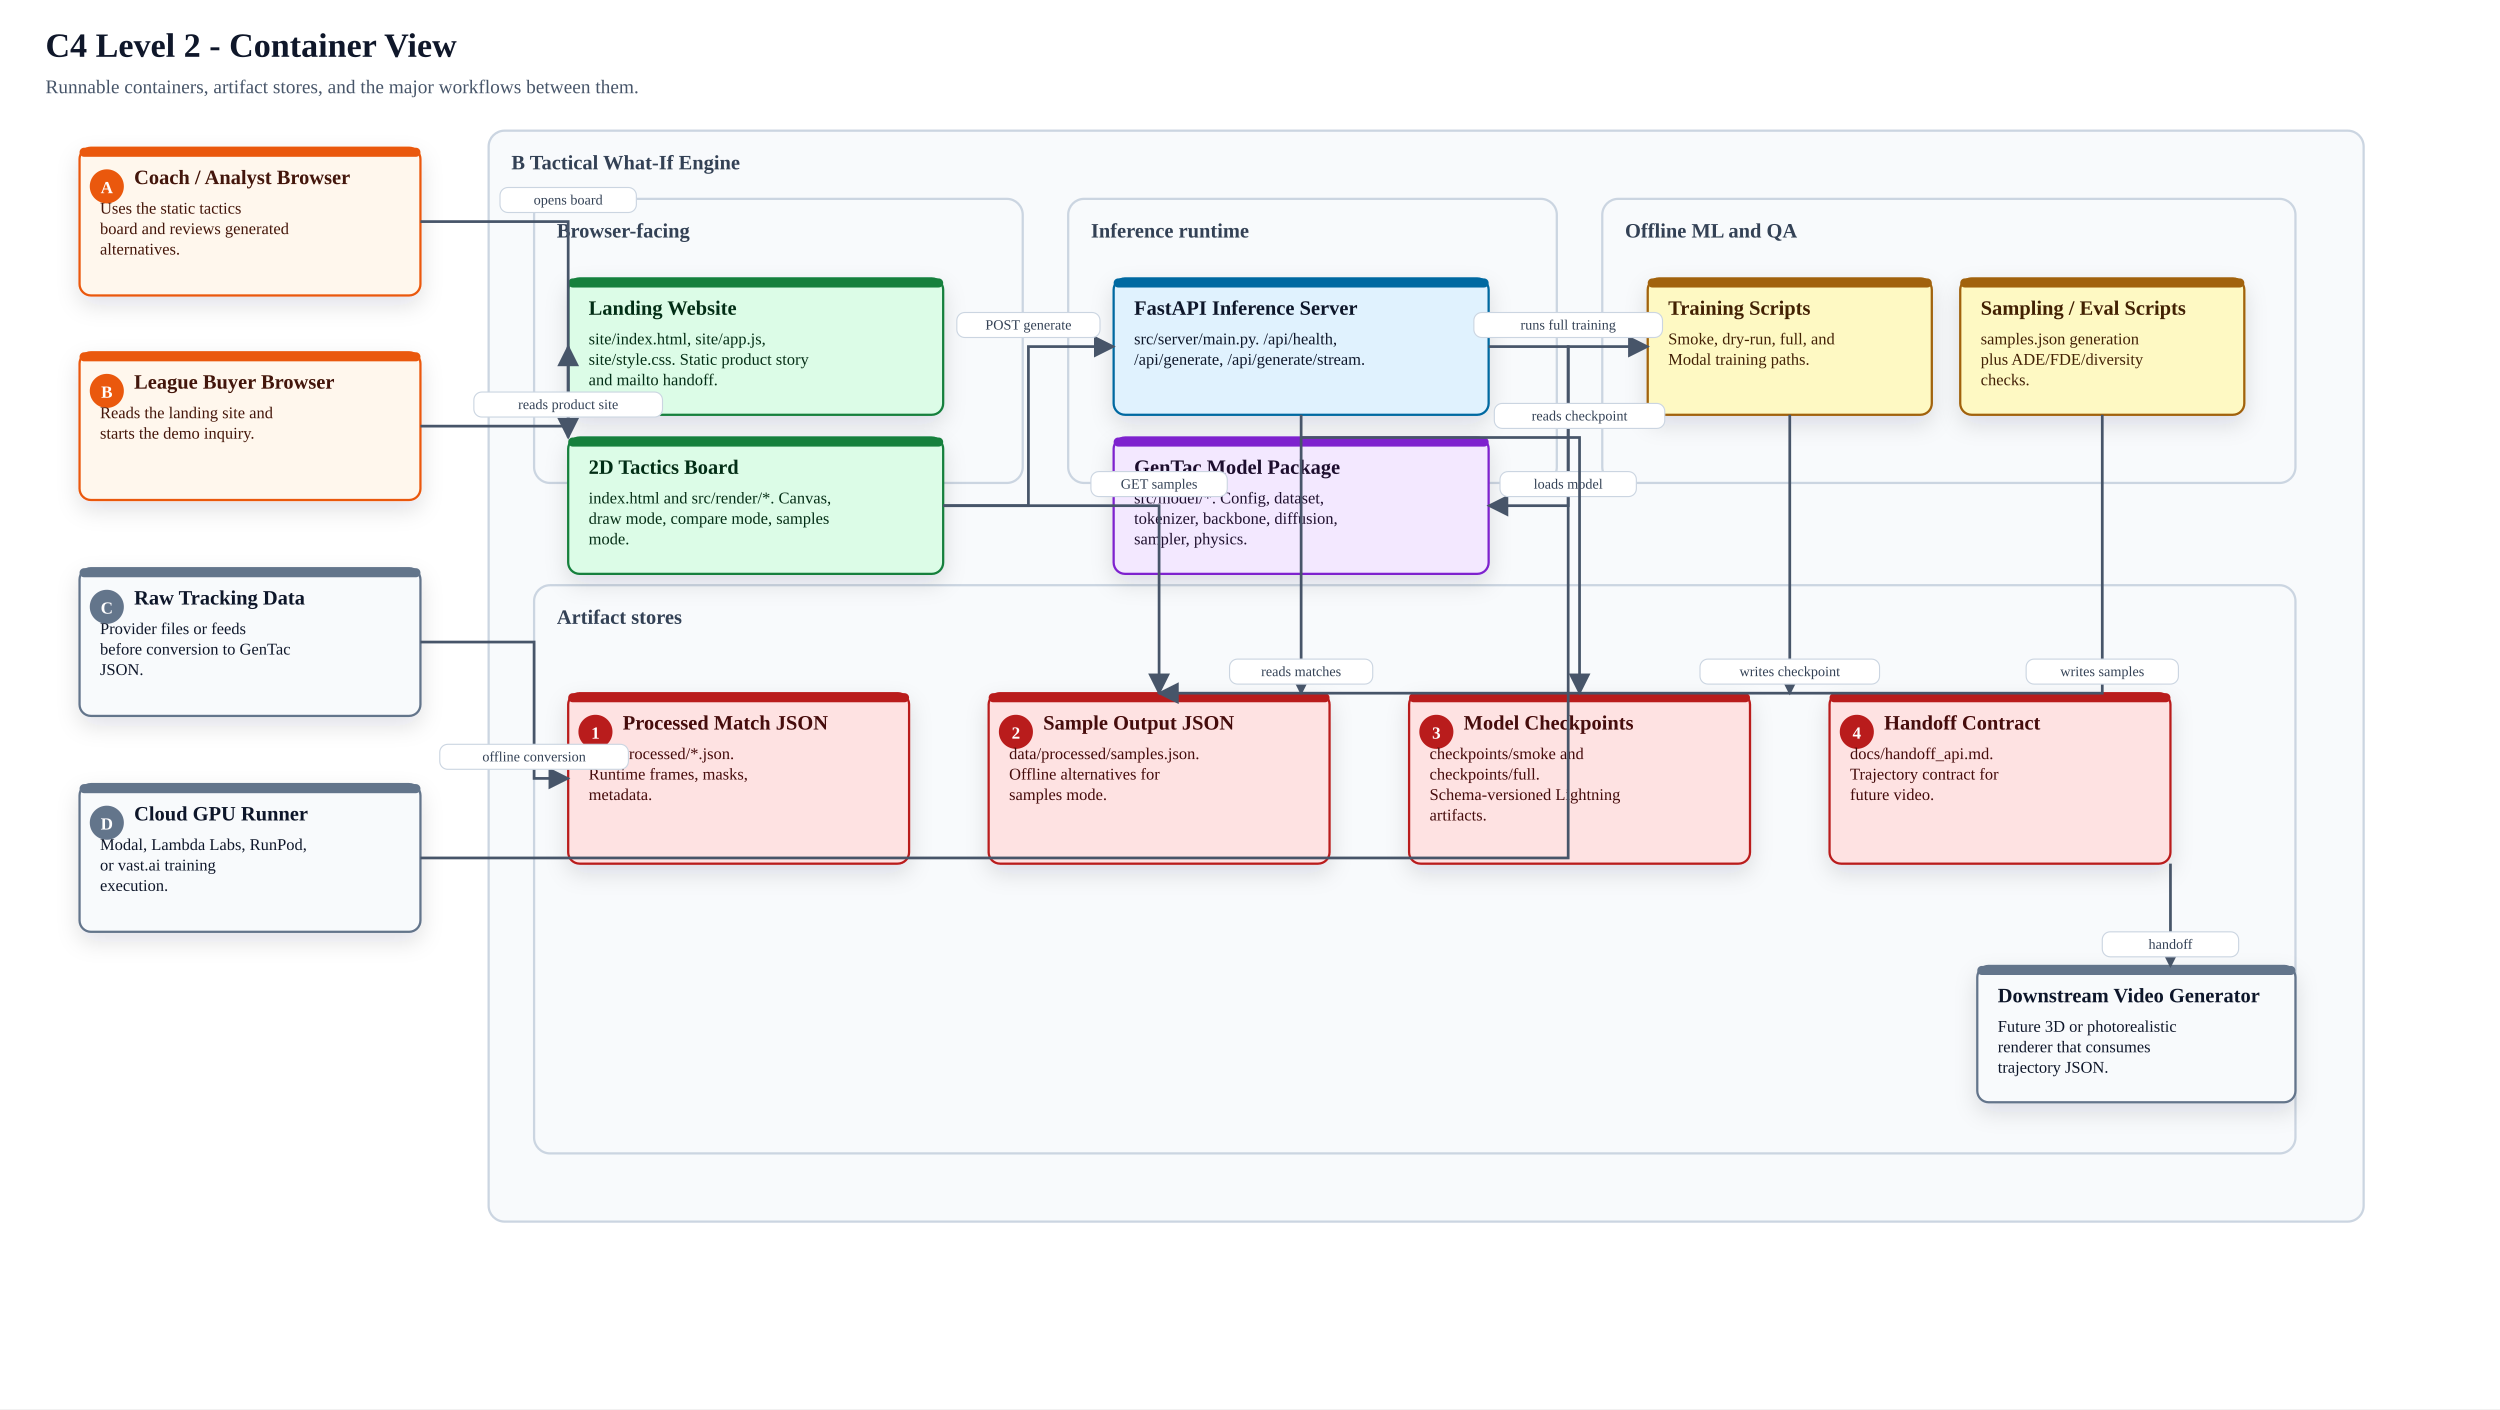
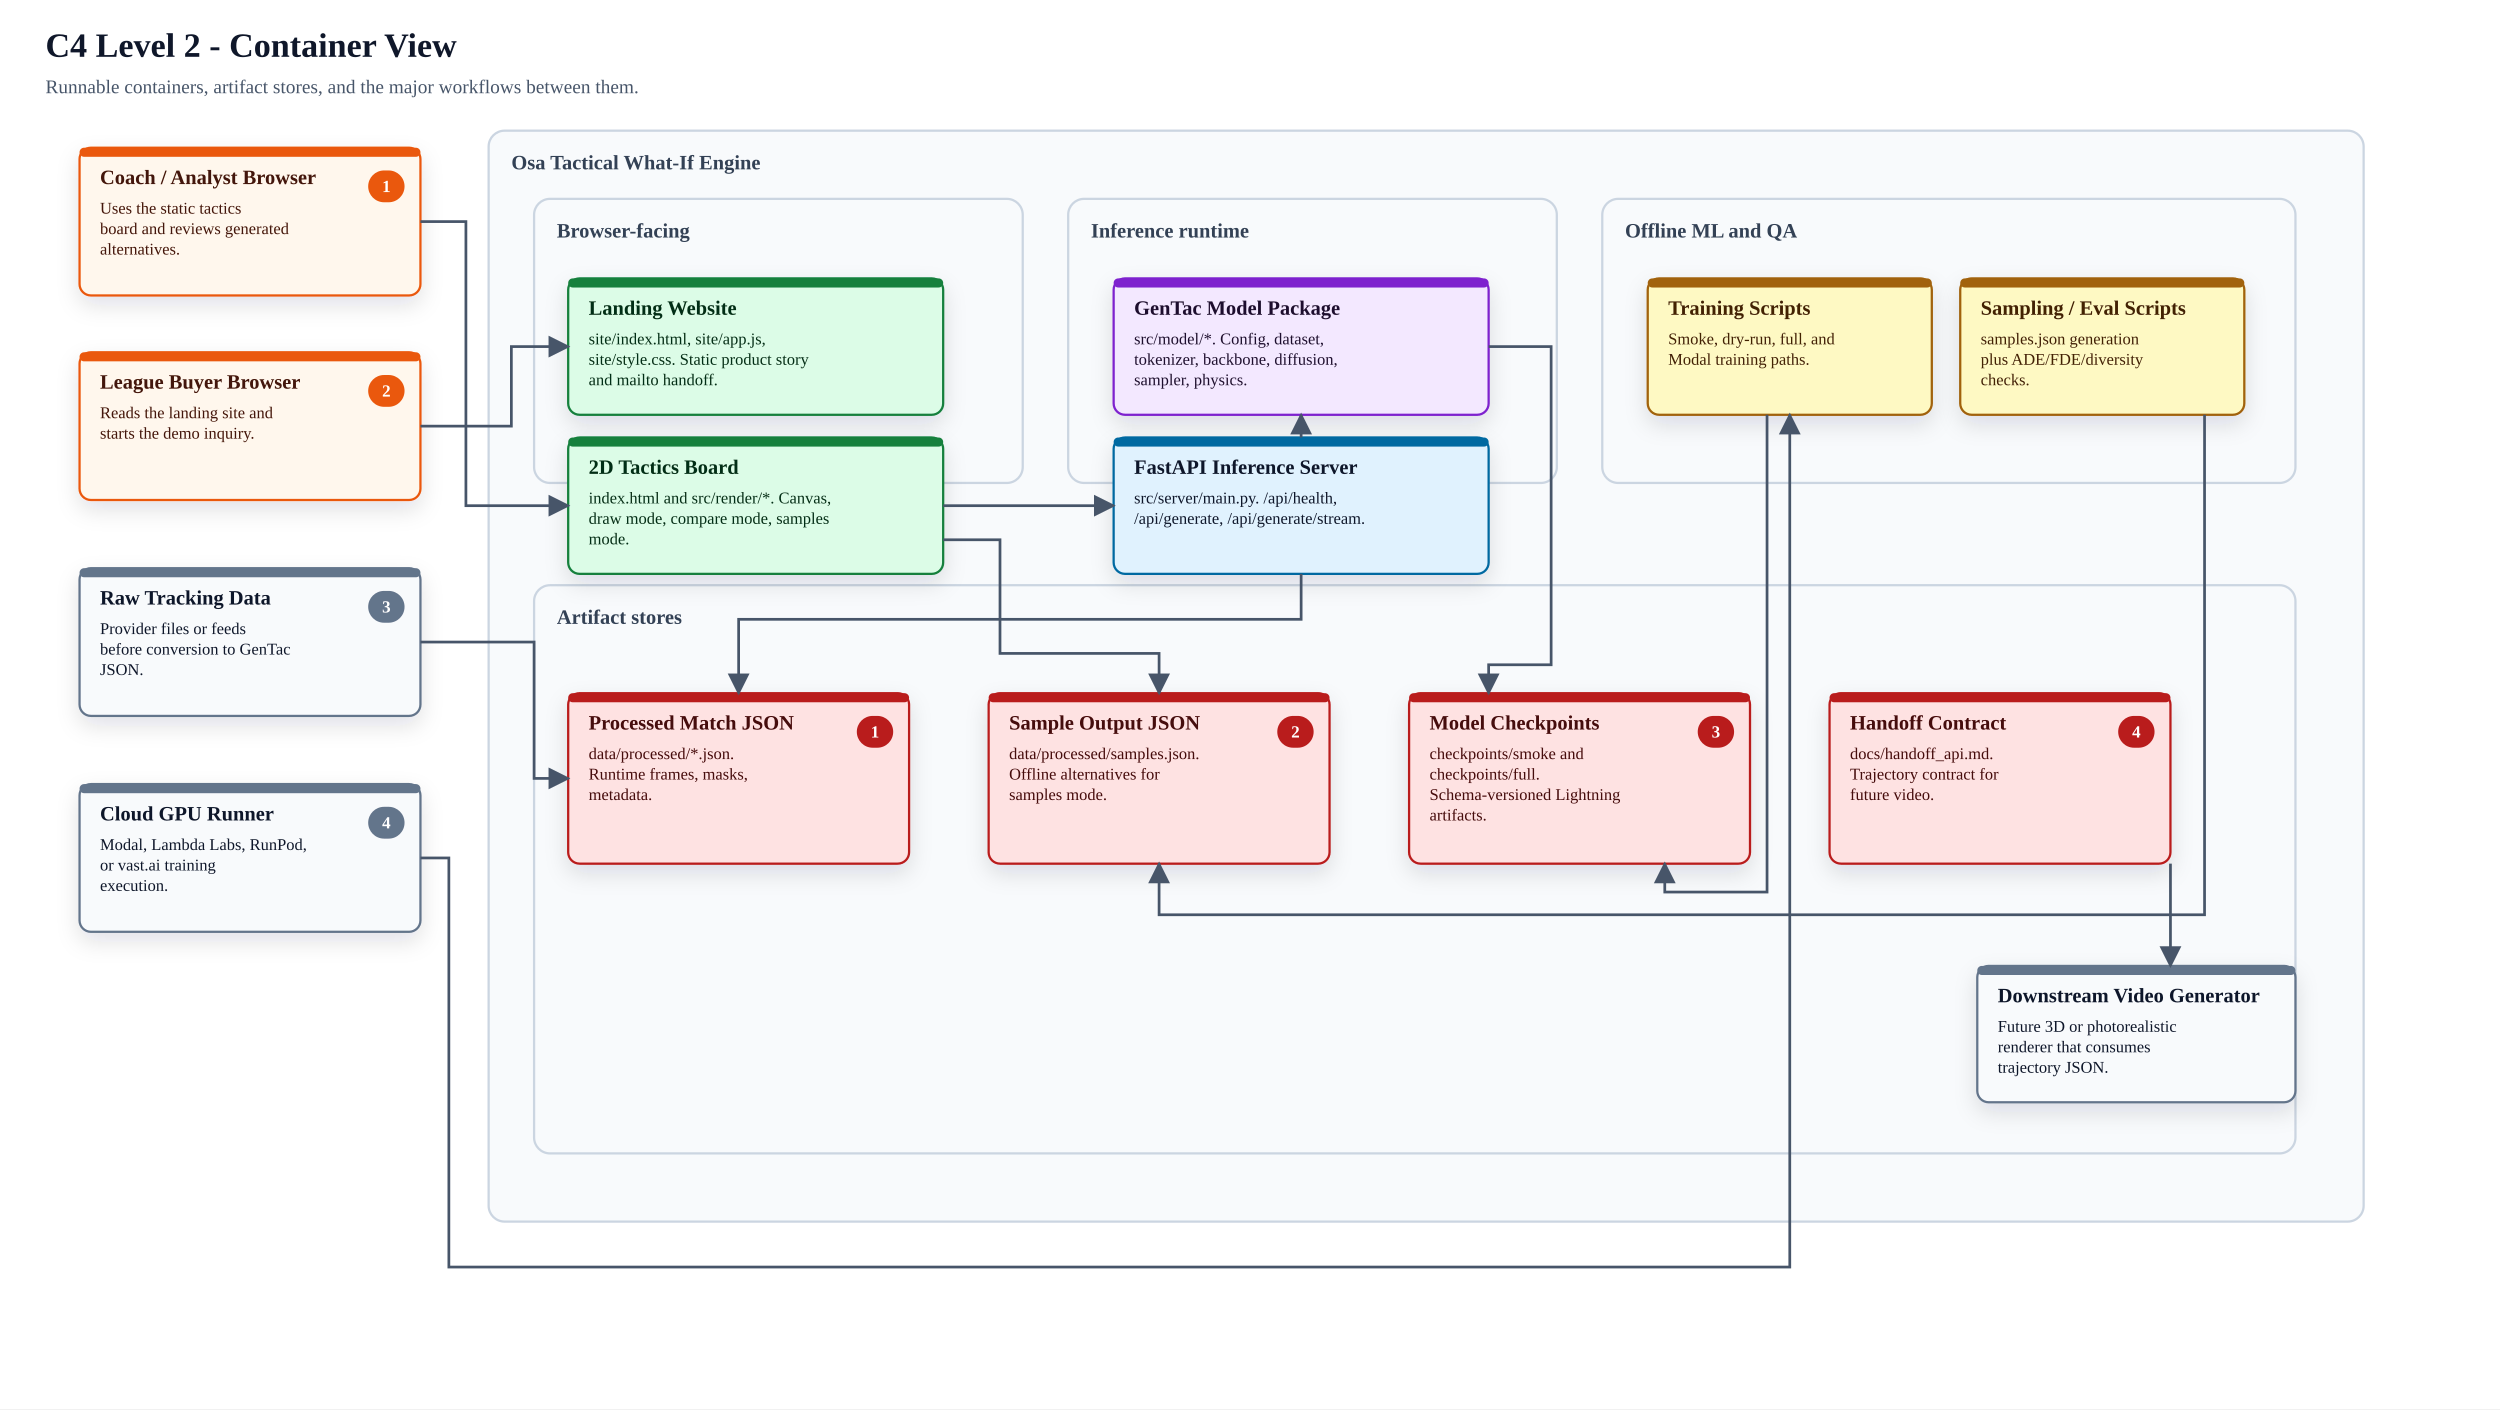
<svg xmlns="http://www.w3.org/2000/svg" width="2200" height="1240" viewBox="0 0 2200 1240" role="img" aria-label="C4 Level 2 - Container View">
  <defs>
    <marker id="arrow" viewBox="0 0 10 10" refX="9" refY="5" markerWidth="8" markerHeight="8" orient="auto-start-reverse">
      <path d="M 0 0 L 10 5 L 0 10 z" fill="#475569" />
    </marker>
    <filter id="shadow" x="-15%" y="-20%" width="130%" height="150%">
      <feDropShadow dx="0" dy="8" stdDeviation="10" flood-color="#0f172a" flood-opacity="0.12" />
    </filter>
  </defs>
  <rect width="100%" height="100%" fill="#ffffff" />
  <text x="40" y="50" font-size="30" font-weight="800" fill="#0f172a">C4 Level 2 - Container View</text>
  <text x="40" y="82" font-size="17" fill="#475569">Runnable containers, artifact stores, and the major workflows between them.</text>
  <g filter="url(#shadow)">
    <rect x="70" y="130" width="300" height="130" rx="10" fill="#fff7ed" stroke="#ea580c" stroke-width="2" />
    <rect x="70" y="130" width="300" height="8" rx="4" fill="#ea580c" />
-     <circle cx="94" cy="164" r="15" fill="#ea580c" />
-     <text x="94" y="170" text-anchor="middle" font-size="15" font-weight="800" fill="#ffffff">A</text>
-     <text x="118" y="162" font-size="18" font-weight="800" fill="#431407">Coach / Analyst Browser</text>
+     <rect x="324" y="150" width="32" height="28" rx="14" fill="#ea580c" />
+     <text x="340.0" y="169" text-anchor="middle" font-size="15" font-weight="800" fill="#ffffff">1</text>
+     <text x="88" y="162" font-size="18" font-weight="800" fill="#431407">Coach / Analyst Browser</text>
    <text x="88" y="188" font-size="14.5" fill="#431407">Uses the static tactics</text>
    <text x="88" y="206" font-size="14.5" fill="#431407">board and reviews generated</text>
    <text x="88" y="224" font-size="14.5" fill="#431407">alternatives.</text>
  </g>
  <g filter="url(#shadow)">
    <rect x="70" y="310" width="300" height="130" rx="10" fill="#fff7ed" stroke="#ea580c" stroke-width="2" />
    <rect x="70" y="310" width="300" height="8" rx="4" fill="#ea580c" />
-     <circle cx="94" cy="344" r="15" fill="#ea580c" />
-     <text x="94" y="350" text-anchor="middle" font-size="15" font-weight="800" fill="#ffffff">B</text>
-     <text x="118" y="342" font-size="18" font-weight="800" fill="#431407">League Buyer Browser</text>
+     <rect x="324" y="330" width="32" height="28" rx="14" fill="#ea580c" />
+     <text x="340.0" y="349" text-anchor="middle" font-size="15" font-weight="800" fill="#ffffff">2</text>
+     <text x="88" y="342" font-size="18" font-weight="800" fill="#431407">League Buyer Browser</text>
    <text x="88" y="368" font-size="14.5" fill="#431407">Reads the landing site and</text>
    <text x="88" y="386" font-size="14.5" fill="#431407">starts the demo inquiry.</text>
  </g>
  <g filter="url(#shadow)">
    <rect x="70" y="500" width="300" height="130" rx="10" fill="#f8fafc" stroke="#64748b" stroke-width="2" />
    <rect x="70" y="500" width="300" height="8" rx="4" fill="#64748b" />
-     <circle cx="94" cy="534" r="15" fill="#64748b" />
-     <text x="94" y="540" text-anchor="middle" font-size="15" font-weight="800" fill="#ffffff">C</text>
-     <text x="118" y="532" font-size="18" font-weight="800" fill="#0f172a">Raw Tracking Data</text>
+     <rect x="324" y="520" width="32" height="28" rx="14" fill="#64748b" />
+     <text x="340.0" y="539" text-anchor="middle" font-size="15" font-weight="800" fill="#ffffff">3</text>
+     <text x="88" y="532" font-size="18" font-weight="800" fill="#0f172a">Raw Tracking Data</text>
    <text x="88" y="558" font-size="14.5" fill="#0f172a">Provider files or feeds</text>
    <text x="88" y="576" font-size="14.5" fill="#0f172a">before conversion to GenTac</text>
    <text x="88" y="594" font-size="14.5" fill="#0f172a">JSON.</text>
  </g>
  <g filter="url(#shadow)">
    <rect x="70" y="690" width="300" height="130" rx="10" fill="#f8fafc" stroke="#64748b" stroke-width="2" />
    <rect x="70" y="690" width="300" height="8" rx="4" fill="#64748b" />
-     <circle cx="94" cy="724" r="15" fill="#64748b" />
-     <text x="94" y="730" text-anchor="middle" font-size="15" font-weight="800" fill="#ffffff">D</text>
-     <text x="118" y="722" font-size="18" font-weight="800" fill="#0f172a">Cloud GPU Runner</text>
+     <rect x="324" y="710" width="32" height="28" rx="14" fill="#64748b" />
+     <text x="340.0" y="729" text-anchor="middle" font-size="15" font-weight="800" fill="#ffffff">4</text>
+     <text x="88" y="722" font-size="18" font-weight="800" fill="#0f172a">Cloud GPU Runner</text>
    <text x="88" y="748" font-size="14.5" fill="#0f172a">Modal, Lambda Labs, RunPod,</text>
    <text x="88" y="766" font-size="14.5" fill="#0f172a">or vast.ai training</text>
    <text x="88" y="784" font-size="14.5" fill="#0f172a">execution.</text>
  </g>
  <rect x="430" y="115" width="1650" height="960" rx="14" fill="#f8fafc" stroke="#cbd5e1" stroke-width="2" />
-   <text x="450" y="149" font-size="18" font-weight="800" fill="#334155">B Tactical What-If Engine</text>
+   <text x="450" y="149" font-size="18" font-weight="800" fill="#334155">Osa Tactical What-If Engine</text>
  <rect x="470" y="175" width="430" height="250" rx="14" fill="#f8fafc" stroke="#cbd5e1" stroke-width="2" />
  <text x="490" y="209" font-size="18" font-weight="800" fill="#334155">Browser-facing</text>
  <rect x="940" y="175" width="430" height="250" rx="14" fill="#f8fafc" stroke="#cbd5e1" stroke-width="2" />
  <text x="960" y="209" font-size="18" font-weight="800" fill="#334155">Inference runtime</text>
  <rect x="1410" y="175" width="610" height="250" rx="14" fill="#f8fafc" stroke="#cbd5e1" stroke-width="2" />
  <text x="1430" y="209" font-size="18" font-weight="800" fill="#334155">Offline ML and QA</text>
  <rect x="470" y="515" width="1550" height="500" rx="14" fill="#f8fafc" stroke="#cbd5e1" stroke-width="2" />
  <text x="490" y="549" font-size="18" font-weight="800" fill="#334155">Artifact stores</text>
  <g filter="url(#shadow)">
    <rect x="500" y="245" width="330" height="120" rx="10" fill="#dcfce7" stroke="#15803d" stroke-width="2" />
    <rect x="500" y="245" width="330" height="8" rx="4" fill="#15803d" />
    <text x="518" y="277" font-size="18" font-weight="800" fill="#052e16">Landing Website</text>
    <text x="518" y="303" font-size="14.5" fill="#052e16">site/index.html, site/app.js,</text>
    <text x="518" y="321" font-size="14.5" fill="#052e16">site/style.css. Static product story</text>
    <text x="518" y="339" font-size="14.5" fill="#052e16">and mailto handoff.</text>
  </g>
  <g filter="url(#shadow)">
-     <rect x="980" y="245" width="330" height="120" rx="10" fill="#e0f2fe" stroke="#0369a1" stroke-width="2" />
-     <rect x="980" y="245" width="330" height="8" rx="4" fill="#0369a1" />
-     <text x="998" y="277" font-size="18" font-weight="800" fill="#0f172a">FastAPI Inference Server</text>
-     <text x="998" y="303" font-size="14.5" fill="#0f172a">src/server/main.py. /api/health,</text>
-     <text x="998" y="321" font-size="14.5" fill="#0f172a">/api/generate, /api/generate/stream.</text>
+     <rect x="980" y="245" width="330" height="120" rx="10" fill="#f3e8ff" stroke="#7e22ce" stroke-width="2" />
+     <rect x="980" y="245" width="330" height="8" rx="4" fill="#7e22ce" />
+     <text x="998" y="277" font-size="18" font-weight="800" fill="#1f102e">GenTac Model Package</text>
+     <text x="998" y="303" font-size="14.5" fill="#1f102e">src/model/*. Config, dataset,</text>
+     <text x="998" y="321" font-size="14.5" fill="#1f102e">tokenizer, backbone, diffusion,</text>
+     <text x="998" y="339" font-size="14.5" fill="#1f102e">sampler, physics.</text>
  </g>
  <g filter="url(#shadow)">
    <rect x="500" y="385" width="330" height="120" rx="10" fill="#dcfce7" stroke="#15803d" stroke-width="2" />
    <rect x="500" y="385" width="330" height="8" rx="4" fill="#15803d" />
    <text x="518" y="417" font-size="18" font-weight="800" fill="#052e16">2D Tactics Board</text>
    <text x="518" y="443" font-size="14.5" fill="#052e16">index.html and src/render/*. Canvas,</text>
    <text x="518" y="461" font-size="14.5" fill="#052e16">draw mode, compare mode, samples</text>
    <text x="518" y="479" font-size="14.5" fill="#052e16">mode.</text>
  </g>
  <g filter="url(#shadow)">
-     <rect x="980" y="385" width="330" height="120" rx="10" fill="#f3e8ff" stroke="#7e22ce" stroke-width="2" />
-     <rect x="980" y="385" width="330" height="8" rx="4" fill="#7e22ce" />
-     <text x="998" y="417" font-size="18" font-weight="800" fill="#1f102e">GenTac Model Package</text>
-     <text x="998" y="443" font-size="14.5" fill="#1f102e">src/model/*. Config, dataset,</text>
-     <text x="998" y="461" font-size="14.5" fill="#1f102e">tokenizer, backbone, diffusion,</text>
-     <text x="998" y="479" font-size="14.5" fill="#1f102e">sampler, physics.</text>
+     <rect x="980" y="385" width="330" height="120" rx="10" fill="#e0f2fe" stroke="#0369a1" stroke-width="2" />
+     <rect x="980" y="385" width="330" height="8" rx="4" fill="#0369a1" />
+     <text x="998" y="417" font-size="18" font-weight="800" fill="#0f172a">FastAPI Inference Server</text>
+     <text x="998" y="443" font-size="14.5" fill="#0f172a">src/server/main.py. /api/health,</text>
+     <text x="998" y="461" font-size="14.5" fill="#0f172a">/api/generate, /api/generate/stream.</text>
  </g>
  <g filter="url(#shadow)">
    <rect x="1450" y="245" width="250" height="120" rx="10" fill="#fef9c3" stroke="#a16207" stroke-width="2" />
    <rect x="1450" y="245" width="250" height="8" rx="4" fill="#a16207" />
    <text x="1468" y="277" font-size="18" font-weight="800" fill="#422006">Training Scripts</text>
    <text x="1468" y="303" font-size="14.5" fill="#422006">Smoke, dry-run, full, and</text>
    <text x="1468" y="321" font-size="14.5" fill="#422006">Modal training paths.</text>
  </g>
  <g filter="url(#shadow)">
    <rect x="1725" y="245" width="250" height="120" rx="10" fill="#fef9c3" stroke="#a16207" stroke-width="2" />
    <rect x="1725" y="245" width="250" height="8" rx="4" fill="#a16207" />
    <text x="1743" y="277" font-size="18" font-weight="800" fill="#422006">Sampling / Eval Scripts</text>
    <text x="1743" y="303" font-size="14.5" fill="#422006">samples.json generation</text>
    <text x="1743" y="321" font-size="14.5" fill="#422006">plus ADE/FDE/diversity</text>
    <text x="1743" y="339" font-size="14.5" fill="#422006">checks.</text>
  </g>
  <g filter="url(#shadow)">
    <rect x="500" y="610" width="300" height="150" rx="10" fill="#fee2e2" stroke="#b91c1c" stroke-width="2" />
    <rect x="500" y="610" width="300" height="8" rx="4" fill="#b91c1c" />
-     <circle cx="524" cy="644" r="15" fill="#b91c1c" />
-     <text x="524" y="650" text-anchor="middle" font-size="15" font-weight="800" fill="#ffffff">1</text>
-     <text x="548" y="642" font-size="18" font-weight="800" fill="#450a0a">Processed Match JSON</text>
+     <rect x="754" y="630" width="32" height="28" rx="14" fill="#b91c1c" />
+     <text x="770.0" y="649" text-anchor="middle" font-size="15" font-weight="800" fill="#ffffff">1</text>
+     <text x="518" y="642" font-size="18" font-weight="800" fill="#450a0a">Processed Match JSON</text>
    <text x="518" y="668" font-size="14.5" fill="#450a0a">data/processed/*.json.</text>
    <text x="518" y="686" font-size="14.5" fill="#450a0a">Runtime frames, masks,</text>
    <text x="518" y="704" font-size="14.5" fill="#450a0a">metadata.</text>
  </g>
  <g filter="url(#shadow)">
    <rect x="870" y="610" width="300" height="150" rx="10" fill="#fee2e2" stroke="#b91c1c" stroke-width="2" />
    <rect x="870" y="610" width="300" height="8" rx="4" fill="#b91c1c" />
-     <circle cx="894" cy="644" r="15" fill="#b91c1c" />
-     <text x="894" y="650" text-anchor="middle" font-size="15" font-weight="800" fill="#ffffff">2</text>
-     <text x="918" y="642" font-size="18" font-weight="800" fill="#450a0a">Sample Output JSON</text>
+     <rect x="1124" y="630" width="32" height="28" rx="14" fill="#b91c1c" />
+     <text x="1140.0" y="649" text-anchor="middle" font-size="15" font-weight="800" fill="#ffffff">2</text>
+     <text x="888" y="642" font-size="18" font-weight="800" fill="#450a0a">Sample Output JSON</text>
    <text x="888" y="668" font-size="14.5" fill="#450a0a">data/processed/samples.json.</text>
    <text x="888" y="686" font-size="14.5" fill="#450a0a">Offline alternatives for</text>
    <text x="888" y="704" font-size="14.5" fill="#450a0a">samples mode.</text>
  </g>
  <g filter="url(#shadow)">
    <rect x="1240" y="610" width="300" height="150" rx="10" fill="#fee2e2" stroke="#b91c1c" stroke-width="2" />
    <rect x="1240" y="610" width="300" height="8" rx="4" fill="#b91c1c" />
-     <circle cx="1264" cy="644" r="15" fill="#b91c1c" />
-     <text x="1264" y="650" text-anchor="middle" font-size="15" font-weight="800" fill="#ffffff">3</text>
-     <text x="1288" y="642" font-size="18" font-weight="800" fill="#450a0a">Model Checkpoints</text>
+     <rect x="1494" y="630" width="32" height="28" rx="14" fill="#b91c1c" />
+     <text x="1510.0" y="649" text-anchor="middle" font-size="15" font-weight="800" fill="#ffffff">3</text>
+     <text x="1258" y="642" font-size="18" font-weight="800" fill="#450a0a">Model Checkpoints</text>
    <text x="1258" y="668" font-size="14.5" fill="#450a0a">checkpoints/smoke and</text>
    <text x="1258" y="686" font-size="14.5" fill="#450a0a">checkpoints/full.</text>
    <text x="1258" y="704" font-size="14.5" fill="#450a0a">Schema-versioned Lightning</text>
    <text x="1258" y="722" font-size="14.5" fill="#450a0a">artifacts.</text>
  </g>
  <g filter="url(#shadow)">
    <rect x="1610" y="610" width="300" height="150" rx="10" fill="#fee2e2" stroke="#b91c1c" stroke-width="2" />
    <rect x="1610" y="610" width="300" height="8" rx="4" fill="#b91c1c" />
-     <circle cx="1634" cy="644" r="15" fill="#b91c1c" />
-     <text x="1634" y="650" text-anchor="middle" font-size="15" font-weight="800" fill="#ffffff">4</text>
-     <text x="1658" y="642" font-size="18" font-weight="800" fill="#450a0a">Handoff Contract</text>
+     <rect x="1864" y="630" width="32" height="28" rx="14" fill="#b91c1c" />
+     <text x="1880.0" y="649" text-anchor="middle" font-size="15" font-weight="800" fill="#ffffff">4</text>
+     <text x="1628" y="642" font-size="18" font-weight="800" fill="#450a0a">Handoff Contract</text>
    <text x="1628" y="668" font-size="14.5" fill="#450a0a">docs/handoff_api.md.</text>
    <text x="1628" y="686" font-size="14.5" fill="#450a0a">Trajectory contract for</text>
    <text x="1628" y="704" font-size="14.5" fill="#450a0a">future video.</text>
  </g>
  <g filter="url(#shadow)">
    <rect x="1740" y="850" width="280" height="120" rx="10" fill="#f8fafc" stroke="#64748b" stroke-width="2" />
    <rect x="1740" y="850" width="280" height="8" rx="4" fill="#64748b" />
    <text x="1758" y="882" font-size="18" font-weight="800" fill="#0f172a">Downstream Video Generator</text>
    <text x="1758" y="908" font-size="14.5" fill="#0f172a">Future 3D or photorealistic</text>
    <text x="1758" y="926" font-size="14.5" fill="#0f172a">renderer that consumes</text>
    <text x="1758" y="944" font-size="14.5" fill="#0f172a">trajectory JSON.</text>
  </g>
-   <path d="M 370 195 L 500 195 L 500 385" fill="none" stroke="#475569" stroke-width="2.4" marker-end="url(#arrow)" />
-   <rect x="440" y="165" width="120" height="22" rx="7" fill="#ffffff" stroke="#cbd5e1" />
-   <text x="500" y="180" text-anchor="middle" font-size="12.5" fill="#334155">opens board</text>
-   <path d="M 370 375 L 500 375 L 500 305" fill="none" stroke="#475569" stroke-width="2.4" marker-end="url(#arrow)" />
-   <rect x="417" y="345" width="166" height="22" rx="7" fill="#ffffff" stroke="#cbd5e1" />
-   <text x="500" y="360" text-anchor="middle" font-size="12.5" fill="#334155">reads product site</text>
+   <path d="M 370 195 L 410 195 L 410 445 L 500 445" fill="none" stroke="#475569" stroke-width="2.4" marker-end="url(#arrow)" />
+   <path d="M 370 375 L 450 375 L 450 305 L 500 305" fill="none" stroke="#475569" stroke-width="2.4" marker-end="url(#arrow)" />
  <path d="M 370 565 L 470 565 L 470 685 L 500 685" fill="none" stroke="#475569" stroke-width="2.4" marker-end="url(#arrow)" />
-   <rect x="387" y="655" width="166" height="22" rx="7" fill="#ffffff" stroke="#cbd5e1" />
-   <text x="470" y="670" text-anchor="middle" font-size="12.5" fill="#334155">offline conversion</text>
-   <path d="M 370 755 L 1380 755 L 1380 305 L 1450 305" fill="none" stroke="#475569" stroke-width="2.4" marker-end="url(#arrow)" />
-   <rect x="1297" y="275" width="166" height="22" rx="7" fill="#ffffff" stroke="#cbd5e1" />
-   <text x="1380" y="290" text-anchor="middle" font-size="12.5" fill="#334155">runs full training</text>
-   <path d="M 830 445 L 905 445 L 905 305 L 980 305" fill="none" stroke="#475569" stroke-width="2.4" marker-end="url(#arrow)" />
-   <rect x="842" y="275" width="126" height="22" rx="7" fill="#ffffff" stroke="#cbd5e1" />
-   <text x="905" y="290" text-anchor="middle" font-size="12.5" fill="#334155">POST generate</text>
-   <path d="M 1310 305 L 1380 305 L 1380 445 L 1310 445" fill="none" stroke="#475569" stroke-width="2.4" marker-end="url(#arrow)" />
-   <rect x="1320" y="415" width="120" height="22" rx="7" fill="#ffffff" stroke="#cbd5e1" />
-   <text x="1380" y="430" text-anchor="middle" font-size="12.5" fill="#334155">loads model</text>
-   <path d="M 1145 365 L 1145 610" fill="none" stroke="#475569" stroke-width="2.4" marker-end="url(#arrow)" />
-   <rect x="1082" y="580" width="126" height="22" rx="7" fill="#ffffff" stroke="#cbd5e1" />
-   <text x="1145" y="595" text-anchor="middle" font-size="12.5" fill="#334155">reads matches</text>
-   <path d="M 1145 385 L 1390 385 L 1390 610" fill="none" stroke="#475569" stroke-width="2.4" marker-end="url(#arrow)" />
-   <rect x="1315" y="355" width="150" height="22" rx="7" fill="#ffffff" stroke="#cbd5e1" />
-   <text x="1390" y="370" text-anchor="middle" font-size="12.5" fill="#334155">reads checkpoint</text>
-   <path d="M 1575 365 L 1575 610" fill="none" stroke="#475569" stroke-width="2.4" marker-end="url(#arrow)" />
-   <rect x="1496" y="580" width="158" height="22" rx="7" fill="#ffffff" stroke="#cbd5e1" />
-   <text x="1575" y="595" text-anchor="middle" font-size="12.5" fill="#334155">writes checkpoint</text>
-   <path d="M 1850 365 L 1850 610 L 1020 610" fill="none" stroke="#475569" stroke-width="2.4" marker-end="url(#arrow)" />
-   <rect x="1783" y="580" width="134" height="22" rx="7" fill="#ffffff" stroke="#cbd5e1" />
-   <text x="1850" y="595" text-anchor="middle" font-size="12.5" fill="#334155">writes samples</text>
-   <path d="M 830 445 L 1020 445 L 1020 610" fill="none" stroke="#475569" stroke-width="2.4" marker-end="url(#arrow)" />
-   <rect x="960" y="415" width="120" height="22" rx="7" fill="#ffffff" stroke="#cbd5e1" />
-   <text x="1020" y="430" text-anchor="middle" font-size="12.5" fill="#334155">GET samples</text>
+   <path d="M 370 755 L 395 755 L 395 1115 L 1575 1115 L 1575 365" fill="none" stroke="#475569" stroke-width="2.4" marker-end="url(#arrow)" />
+   <path d="M 830 445 L 980 445" fill="none" stroke="#475569" stroke-width="2.4" marker-end="url(#arrow)" />
+   <path d="M 1145 385 L 1145 365" fill="none" stroke="#475569" stroke-width="2.4" marker-end="url(#arrow)" />
+   <path d="M 1145 505 L 1145 545 L 650 545 L 650 610" fill="none" stroke="#475569" stroke-width="2.4" marker-end="url(#arrow)" />
+   <path d="M 1310 305 L 1365 305 L 1365 585 L 1310 585 L 1310 610" fill="none" stroke="#475569" stroke-width="2.4" marker-end="url(#arrow)" />
+   <path d="M 1555 365 L 1555 785 L 1465 785 L 1465 760" fill="none" stroke="#475569" stroke-width="2.4" marker-end="url(#arrow)" />
+   <path d="M 1940 365 L 1940 805 L 1020 805 L 1020 760" fill="none" stroke="#475569" stroke-width="2.4" marker-end="url(#arrow)" />
+   <path d="M 830 475 L 880 475 L 880 575 L 1020 575 L 1020 610" fill="none" stroke="#475569" stroke-width="2.4" marker-end="url(#arrow)" />
  <path d="M 1910 760 L 1910 850" fill="none" stroke="#475569" stroke-width="2.4" marker-end="url(#arrow)" />
-   <rect x="1850" y="820" width="120" height="22" rx="7" fill="#ffffff" stroke="#cbd5e1" />
-   <text x="1910" y="835" text-anchor="middle" font-size="12.5" fill="#334155">handoff</text>
</svg>
